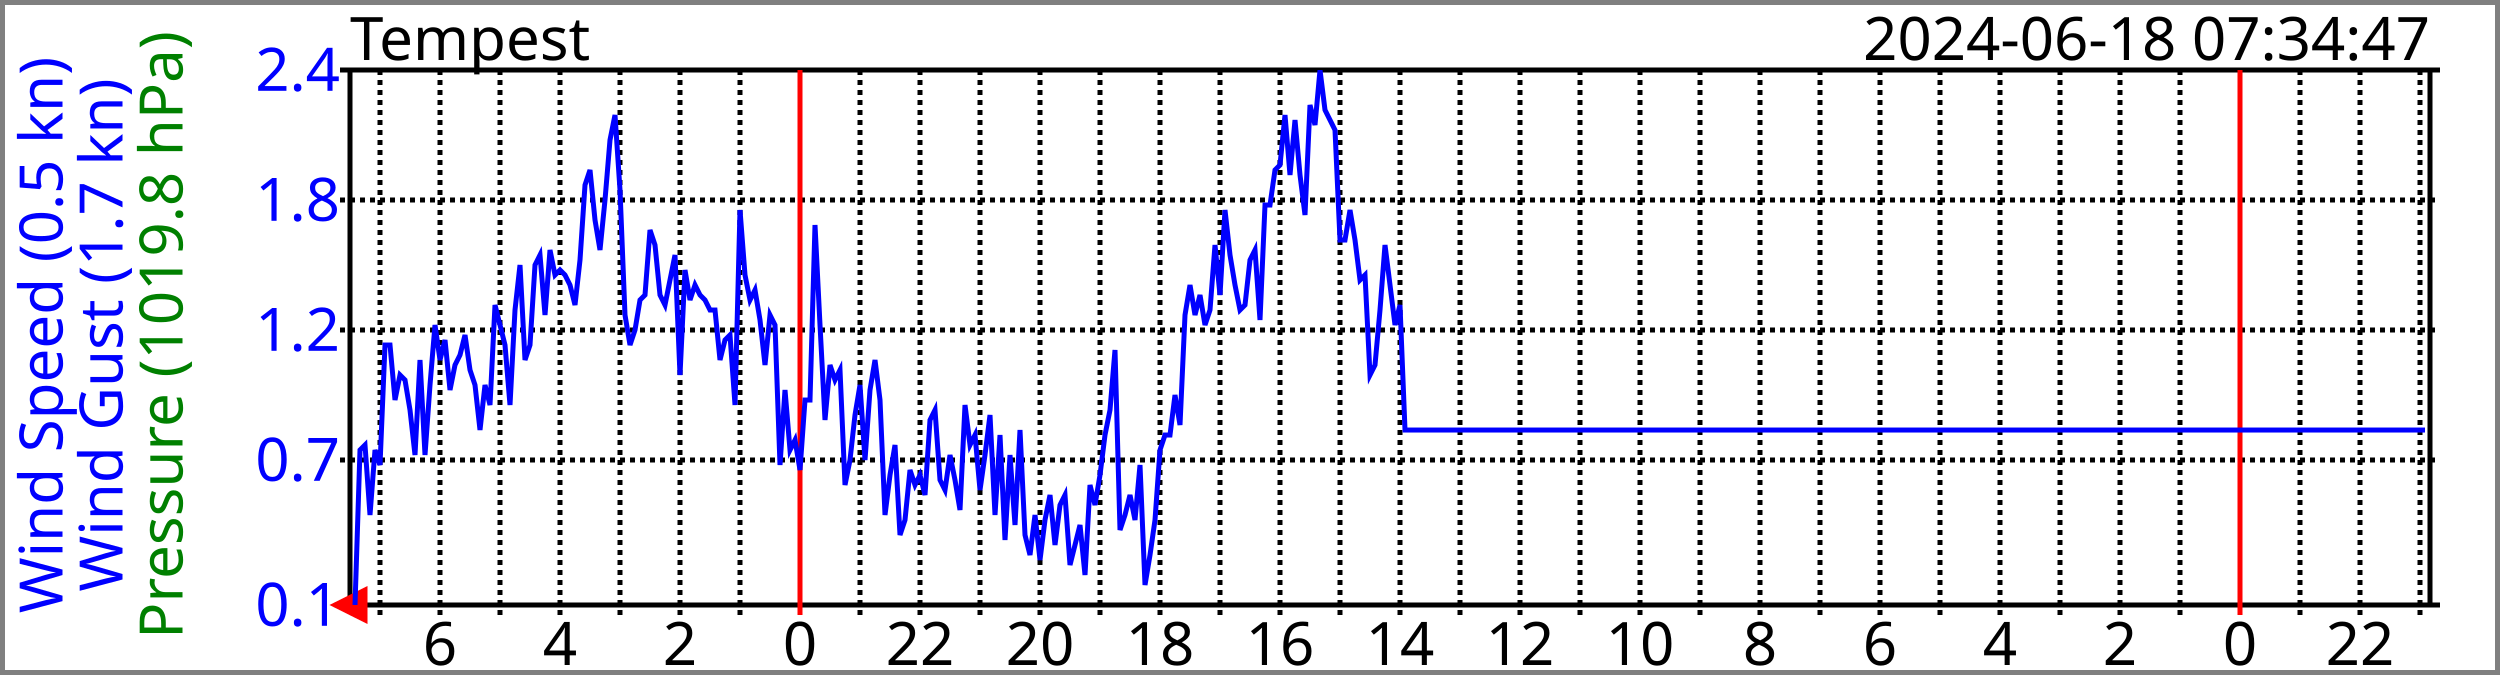
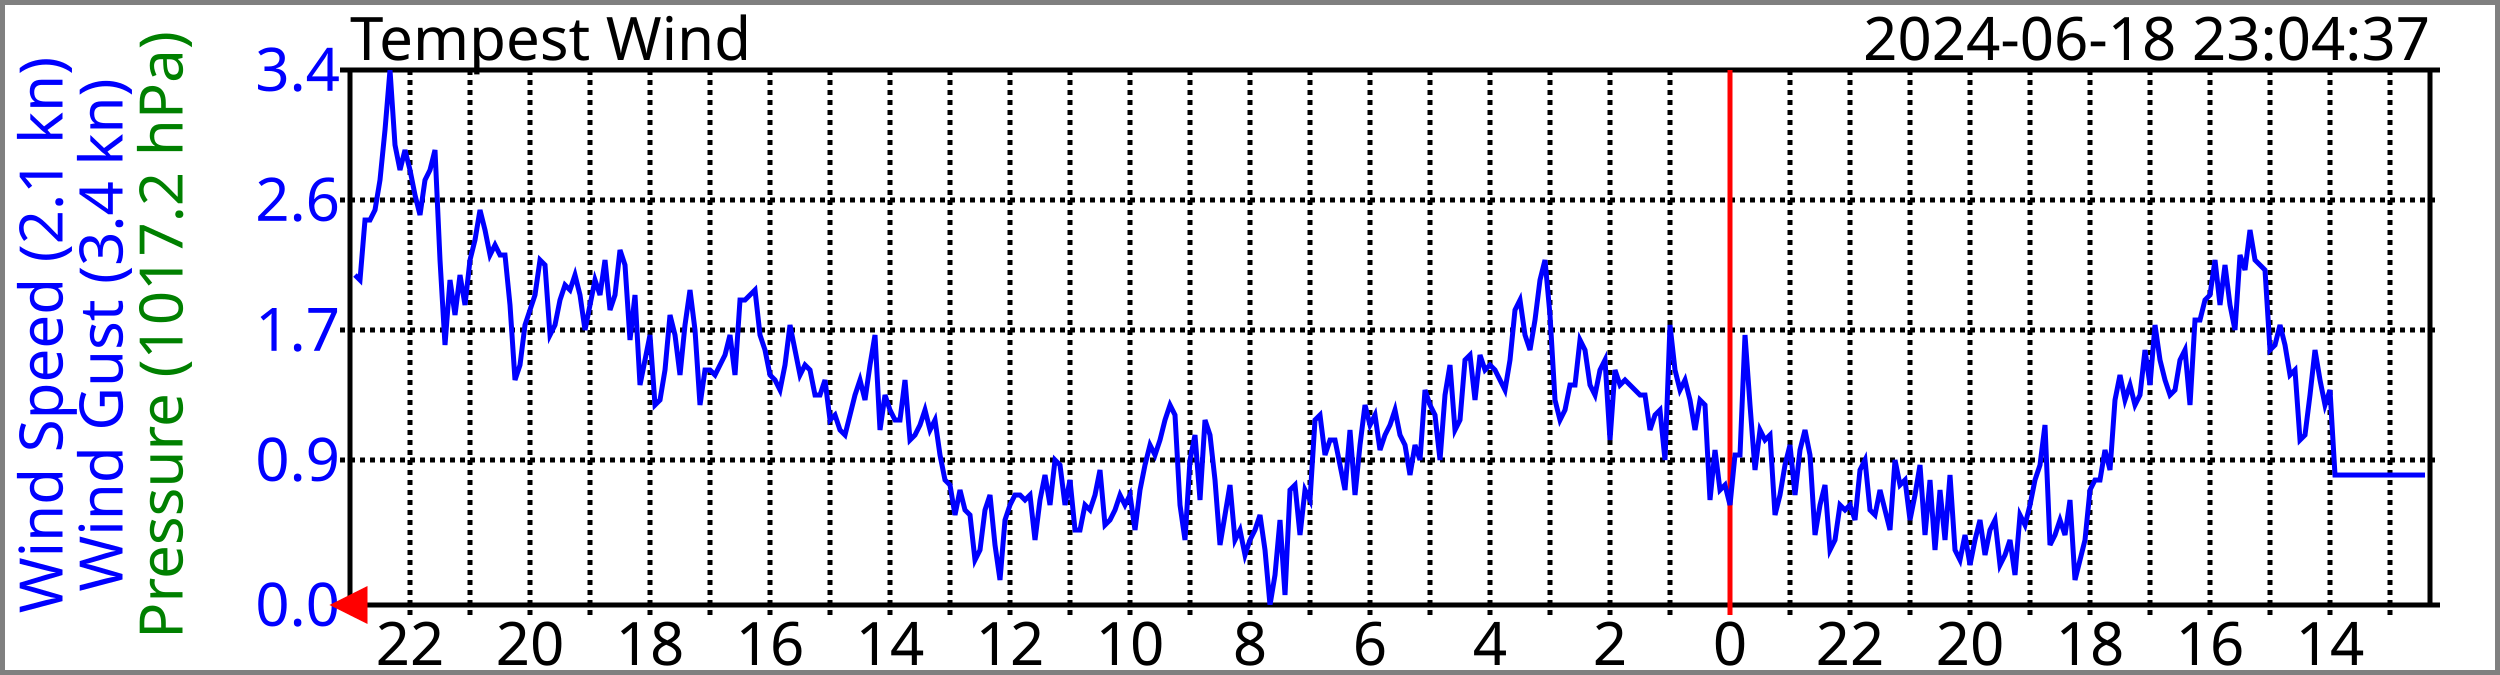
<svg xmlns="http://www.w3.org/2000/svg" width="500" height="135">
  <clipPath id="GraphRegion">
    <polygon points="70,14 486,14 486,121 70,121" />
  </clipPath>
  <style>
		text { font-family: sans-serif; font-size: 12px; fill: black; }
		line { stroke: black; }
		polygon { fill-opacity: 0.5; }
- 		.barometer-label { font-family: Georgia, serif; font-style: italic; font-size: 587px; opacity: 0.5; clip-path: url(#GraphRegion); text-anchor: middle; dominant-baseline: middle; }
+ 		.barometer-label { font-family: Georgia, serif; font-style: italic; font-size: 287px; opacity: 0.5; clip-path: url(#GraphRegion); text-anchor: middle; dominant-baseline: middle; }
	</style>
  <rect style="fill-opacity:0;stroke:grey;stroke-width:2" width="500" height="135" />
-   <text x="70" y="12">Tempest</text>
-   <text style="text-anchor:end" x="486" y="12">2024-06-18 07:34:47</text>
-   <text style="fill:blue;text-anchor:middle" x="12" y="50%" transform="rotate(270 12,67)">Wind Speed (0.5 kn)</text>
-   <text style="fill:blue;text-anchor:middle" x="24" y="50%" transform="rotate(270 24,67)">Wind Gust (1.7 kn)</text>
-   <text style="fill:green;text-anchor:middle" x="36" y="50%" transform="rotate(270 36,67)">Pressure (1019.8 hPa)</text>
+   <text x="70" y="12">Tempest Wind</text>
+   <text style="text-anchor:end" x="486" y="12">2024-06-18 23:04:37</text>
+   <text style="fill:blue;text-anchor:middle" x="12" y="50%" transform="rotate(270 12,67)">Wind Speed (2.1 kn)</text>
+   <text style="fill:blue;text-anchor:middle" x="24" y="50%" transform="rotate(270 24,67)">Wind Gust (3.4 kn)</text>
+   <text style="fill:green;text-anchor:middle" x="36" y="50%" transform="rotate(270 36,67)">Pressure (1017.2 hPa)</text>
  <line x1="68" y1="14" x2="488" y2="14" />
-   <text style="fill:blue;text-anchor:end;dominant-baseline:middle" x="68" y="14">2.4</text>
+   <text style="fill:blue;text-anchor:end;dominant-baseline:middle" x="68" y="14">3.4</text>
  <line style="stroke-dasharray:1" x1="68" y1="40" x2="488" y2="40" />
-   <text style="fill:blue;text-anchor:end;dominant-baseline:middle" x="68" y="40">1.8</text>
+   <text style="fill:blue;text-anchor:end;dominant-baseline:middle" x="68" y="40">2.6</text>
  <line style="stroke-dasharray:1" x1="68" y1="66" x2="488" y2="66" />
-   <text style="fill:blue;text-anchor:end;dominant-baseline:middle" x="68" y="66">1.2</text>
+   <text style="fill:blue;text-anchor:end;dominant-baseline:middle" x="68" y="66">1.7</text>
  <line style="stroke-dasharray:1" x1="68" y1="92" x2="488" y2="92" />
-   <text style="fill:blue;text-anchor:end;dominant-baseline:middle" x="68" y="92">0.7</text>
+   <text style="fill:blue;text-anchor:end;dominant-baseline:middle" x="68" y="92">0.9</text>
  <line x1="68" y1="121" x2="488" y2="121" />
-   <text style="fill:blue;text-anchor:end;dominant-baseline:middle" x="68" y="121">0.1</text>
+   <text style="fill:blue;text-anchor:end;dominant-baseline:middle" x="68" y="121">0.0</text>
  <line x1="70" y1="14" x2="70" y2="121" />
-   <line style="stroke-dasharray:1" x1="76" y1="14" x2="76" y2="123" />
-   <line style="stroke-dasharray:1" x1="88" y1="14" x2="88" y2="123" />
-   <text style="text-anchor:middle" x="88" y="133">6</text>
-   <line style="stroke-dasharray:1" x1="100" y1="14" x2="100" y2="123" />
-   <line style="stroke-dasharray:1" x1="112" y1="14" x2="112" y2="123" />
-   <text style="text-anchor:middle" x="112" y="133">4</text>
-   <line style="stroke-dasharray:1" x1="124" y1="14" x2="124" y2="123" />
-   <line style="stroke-dasharray:1" x1="136" y1="14" x2="136" y2="123" />
-   <text style="text-anchor:middle" x="136" y="133">2</text>
-   <line style="stroke-dasharray:1" x1="148" y1="14" x2="148" y2="123" />
-   <line style="stroke:red" x1="160" y1="14" x2="160" y2="123" />
-   <text style="text-anchor:middle" x="160" y="133">0</text>
-   <line style="stroke-dasharray:1" x1="172" y1="14" x2="172" y2="123" />
-   <line style="stroke-dasharray:1" x1="184" y1="14" x2="184" y2="123" />
-   <text style="text-anchor:middle" x="184" y="133">22</text>
-   <line style="stroke-dasharray:1" x1="196" y1="14" x2="196" y2="123" />
-   <line style="stroke-dasharray:1" x1="208" y1="14" x2="208" y2="123" />
-   <text style="text-anchor:middle" x="208" y="133">20</text>
-   <line style="stroke-dasharray:1" x1="220" y1="14" x2="220" y2="123" />
-   <line style="stroke-dasharray:1" x1="232" y1="14" x2="232" y2="123" />
-   <text style="text-anchor:middle" x="232" y="133">18</text>
-   <line style="stroke-dasharray:1" x1="244" y1="14" x2="244" y2="123" />
-   <line style="stroke-dasharray:1" x1="256" y1="14" x2="256" y2="123" />
-   <text style="text-anchor:middle" x="256" y="133">16</text>
-   <line style="stroke-dasharray:1" x1="268" y1="14" x2="268" y2="123" />
-   <line style="stroke-dasharray:1" x1="280" y1="14" x2="280" y2="123" />
-   <text style="text-anchor:middle" x="280" y="133">14</text>
-   <line style="stroke-dasharray:1" x1="292" y1="14" x2="292" y2="123" />
-   <line style="stroke-dasharray:1" x1="304" y1="14" x2="304" y2="123" />
-   <text style="text-anchor:middle" x="304" y="133">12</text>
-   <line style="stroke-dasharray:1" x1="316" y1="14" x2="316" y2="123" />
-   <line style="stroke-dasharray:1" x1="328" y1="14" x2="328" y2="123" />
-   <text style="text-anchor:middle" x="328" y="133">10</text>
-   <line style="stroke-dasharray:1" x1="340" y1="14" x2="340" y2="123" />
-   <line style="stroke-dasharray:1" x1="352" y1="14" x2="352" y2="123" />
-   <text style="text-anchor:middle" x="352" y="133">8</text>
-   <line style="stroke-dasharray:1" x1="364" y1="14" x2="364" y2="123" />
-   <line style="stroke-dasharray:1" x1="376" y1="14" x2="376" y2="123" />
-   <text style="text-anchor:middle" x="376" y="133">6</text>
-   <line style="stroke-dasharray:1" x1="388" y1="14" x2="388" y2="123" />
-   <line style="stroke-dasharray:1" x1="400" y1="14" x2="400" y2="123" />
-   <text style="text-anchor:middle" x="400" y="133">4</text>
-   <line style="stroke-dasharray:1" x1="412" y1="14" x2="412" y2="123" />
-   <line style="stroke-dasharray:1" x1="424" y1="14" x2="424" y2="123" />
-   <text style="text-anchor:middle" x="424" y="133">2</text>
-   <line style="stroke-dasharray:1" x1="436" y1="14" x2="436" y2="123" />
-   <line style="stroke:red" x1="448" y1="14" x2="448" y2="123" />
-   <text style="text-anchor:middle" x="448" y="133">0</text>
-   <line style="stroke-dasharray:1" x1="460" y1="14" x2="460" y2="123" />
-   <line style="stroke-dasharray:1" x1="472" y1="14" x2="472" y2="123" />
-   <text style="text-anchor:middle" x="472" y="133">22</text>
-   <line style="stroke-dasharray:1" x1="484" y1="14" x2="484" y2="123" />
+   <line style="stroke-dasharray:1" x1="82" y1="14" x2="82" y2="123" />
+   <text style="text-anchor:middle" x="82" y="133">22</text>
+   <line style="stroke-dasharray:1" x1="94" y1="14" x2="94" y2="123" />
+   <line style="stroke-dasharray:1" x1="106" y1="14" x2="106" y2="123" />
+   <text style="text-anchor:middle" x="106" y="133">20</text>
+   <line style="stroke-dasharray:1" x1="118" y1="14" x2="118" y2="123" />
+   <line style="stroke-dasharray:1" x1="130" y1="14" x2="130" y2="123" />
+   <text style="text-anchor:middle" x="130" y="133">18</text>
+   <line style="stroke-dasharray:1" x1="142" y1="14" x2="142" y2="123" />
+   <line style="stroke-dasharray:1" x1="154" y1="14" x2="154" y2="123" />
+   <text style="text-anchor:middle" x="154" y="133">16</text>
+   <line style="stroke-dasharray:1" x1="166" y1="14" x2="166" y2="123" />
+   <line style="stroke-dasharray:1" x1="178" y1="14" x2="178" y2="123" />
+   <text style="text-anchor:middle" x="178" y="133">14</text>
+   <line style="stroke-dasharray:1" x1="190" y1="14" x2="190" y2="123" />
+   <line style="stroke-dasharray:1" x1="202" y1="14" x2="202" y2="123" />
+   <text style="text-anchor:middle" x="202" y="133">12</text>
+   <line style="stroke-dasharray:1" x1="214" y1="14" x2="214" y2="123" />
+   <line style="stroke-dasharray:1" x1="226" y1="14" x2="226" y2="123" />
+   <text style="text-anchor:middle" x="226" y="133">10</text>
+   <line style="stroke-dasharray:1" x1="238" y1="14" x2="238" y2="123" />
+   <line style="stroke-dasharray:1" x1="250" y1="14" x2="250" y2="123" />
+   <text style="text-anchor:middle" x="250" y="133">8</text>
+   <line style="stroke-dasharray:1" x1="262" y1="14" x2="262" y2="123" />
+   <line style="stroke-dasharray:1" x1="274" y1="14" x2="274" y2="123" />
+   <text style="text-anchor:middle" x="274" y="133">6</text>
+   <line style="stroke-dasharray:1" x1="286" y1="14" x2="286" y2="123" />
+   <line style="stroke-dasharray:1" x1="298" y1="14" x2="298" y2="123" />
+   <text style="text-anchor:middle" x="298" y="133">4</text>
+   <line style="stroke-dasharray:1" x1="310" y1="14" x2="310" y2="123" />
+   <line style="stroke-dasharray:1" x1="322" y1="14" x2="322" y2="123" />
+   <text style="text-anchor:middle" x="322" y="133">2</text>
+   <line style="stroke-dasharray:1" x1="334" y1="14" x2="334" y2="123" />
+   <line style="stroke:red" x1="346" y1="14" x2="346" y2="123" />
+   <text style="text-anchor:middle" x="346" y="133">0</text>
+   <line style="stroke-dasharray:1" x1="358" y1="14" x2="358" y2="123" />
+   <line style="stroke-dasharray:1" x1="370" y1="14" x2="370" y2="123" />
+   <text style="text-anchor:middle" x="370" y="133">22</text>
+   <line style="stroke-dasharray:1" x1="382" y1="14" x2="382" y2="123" />
+   <line style="stroke-dasharray:1" x1="394" y1="14" x2="394" y2="123" />
+   <text style="text-anchor:middle" x="394" y="133">20</text>
+   <line style="stroke-dasharray:1" x1="406" y1="14" x2="406" y2="123" />
+   <line style="stroke-dasharray:1" x1="418" y1="14" x2="418" y2="123" />
+   <text style="text-anchor:middle" x="418" y="133">18</text>
+   <line style="stroke-dasharray:1" x1="430" y1="14" x2="430" y2="123" />
+   <line style="stroke-dasharray:1" x1="442" y1="14" x2="442" y2="123" />
+   <text style="text-anchor:middle" x="442" y="133">16</text>
+   <line style="stroke-dasharray:1" x1="454" y1="14" x2="454" y2="123" />
+   <line style="stroke-dasharray:1" x1="466" y1="14" x2="466" y2="123" />
+   <text style="text-anchor:middle" x="466" y="133">14</text>
+   <line style="stroke-dasharray:1" x1="478" y1="14" x2="478" y2="123" />
  <line x1="486" y1="14" x2="486" y2="121" />
  <polygon style="fill:red;stroke:red;fill-opacity:1;" points="67,121 73,118 73,124" />
-   <polyline style="fill:none;stroke:blue;clip-path:url(#GraphRegion)" points="71,121 72,90 73,89 74,103 75,90 76,93 77,69 78,69 79,80 80,75 81,76 82,82 83,91 84,72 85,91 86,77 87,65 88,72 89,68 90,78 91,73 92,71 93,67 94,74 95,77 96,86 97,77 98,81 99,61 100,65 101,69 102,81 103,62 104,53 105,72 106,69 107,53 108,51 109,63 110,50 111,55 112,54 113,55 114,57 115,61 116,52 117,37 118,34 119,44 120,50 121,40 122,28 123,23 124,38 125,63 126,69 127,66 128,60 129,59 130,46 131,49 132,59 133,61 134,56 135,51 136,75 137,54 138,60 139,57 140,59 141,60 142,62 143,62 144,72 145,68 146,67 147,81 148,42 149,55 150,60 151,58 152,64 153,73 154,63 155,65 156,93 157,78 158,90 159,88 160,94 161,80 162,80 163,45 164,65 165,84 166,73 167,76 168,74 169,97 170,92 171,83 172,77 173,92 174,78 175,72 176,80 177,103 178,95 179,89 180,107 181,104 182,94 183,97 184,95 185,99 186,84 187,82 188,96 189,98 190,91 191,96 192,102 193,81 194,89 195,87 196,98 197,91 198,83 199,103 200,87 201,108 202,91 203,105 204,86 205,107 206,111 207,103 208,112 209,104 210,99 211,109 212,101 213,99 214,113 215,109 216,105 217,115 218,97 219,101 220,95 221,87 222,82 223,70 224,106 225,103 226,99 227,104 228,93 229,117 230,111 231,104 232,90 233,87 234,87 235,79 236,85 237,63 238,57 239,63 240,59 241,65 242,62 243,49 244,59 245,42 246,51 247,57 248,62 249,61 250,52 251,50 252,64 253,41 254,41 255,34 256,33 257,23 258,35 259,24 260,35 261,43 262,21 263,25 264,14 265,22 266,24 267,26 268,48 269,48 270,42 271,48 272,56 273,55 274,75 275,73 276,62 277,49 278,57 279,65 280,61 281,86 282,86 283,86 284,86 285,86 286,86 287,86 288,86 289,86 290,86 291,86 292,86 293,86 294,86 295,86 296,86 297,86 298,86 299,86 300,86 301,86 302,86 303,86 304,86 305,86 306,86 307,86 308,86 309,86 310,86 311,86 312,86 313,86 314,86 315,86 316,86 317,86 318,86 319,86 320,86 321,86 322,86 323,86 324,86 325,86 326,86 327,86 328,86 329,86 330,86 331,86 332,86 333,86 334,86 335,86 336,86 337,86 338,86 339,86 340,86 341,86 342,86 343,86 344,86 345,86 346,86 347,86 348,86 349,86 350,86 351,86 352,86 353,86 354,86 355,86 356,86 357,86 358,86 359,86 360,86 361,86 362,86 363,86 364,86 365,86 366,86 367,86 368,86 369,86 370,86 371,86 372,86 373,86 374,86 375,86 376,86 377,86 378,86 379,86 380,86 381,86 382,86 383,86 384,86 385,86 386,86 387,86 388,86 389,86 390,86 391,86 392,86 393,86 394,86 395,86 396,86 397,86 398,86 399,86 400,86 401,86 402,86 403,86 404,86 405,86 406,86 407,86 408,86 409,86 410,86 411,86 412,86 413,86 414,86 415,86 416,86 417,86 418,86 419,86 420,86 421,86 422,86 423,86 424,86 425,86 426,86 427,86 428,86 429,86 430,86 431,86 432,86 433,86 434,86 435,86 436,86 437,86 438,86 439,86 440,86 441,86 442,86 443,86 444,86 445,86 446,86 447,86 448,86 449,86 450,86 451,86 452,86 453,86 454,86 455,86 456,86 457,86 458,86 459,86 460,86 461,86 462,86 463,86 464,86 465,86 466,86 467,86 468,86 469,86 470,86 471,86 472,86 473,86 474,86 475,86 476,86 477,86 478,86 479,86 480,86 481,86 482,86 483,86 484,86 485,86 " />
+   <polyline style="fill:none;stroke:blue;clip-path:url(#GraphRegion)" points="71,55 72,56 73,44 74,44 75,42 76,36 77,26 78,14 79,29 80,34 81,30 82,34 83,39 84,43 85,36 86,34 87,30 88,52 89,69 90,56 91,63 92,55 93,61 94,52 95,48 96,42 97,46 98,51 99,49 100,51 101,51 102,61 103,76 104,73 105,65 106,62 107,59 108,52 109,53 110,67 111,65 112,60 113,57 114,58 115,55 116,59 117,66 118,61 119,56 120,59 121,52 122,62 123,59 124,50 125,53 126,68 127,59 128,77 129,72 130,67 131,81 132,80 133,74 134,63 135,67 136,75 137,65 138,58 139,66 140,81 141,74 142,74 143,75 144,73 145,71 146,67 147,75 148,60 149,60 150,59 151,58 152,67 153,70 154,75 155,76 156,78 157,73 158,65 159,70 160,75 161,73 162,74 163,79 164,79 165,76 166,84 167,83 168,86 169,87 170,83 171,79 172,76 173,80 174,73 175,67 176,86 177,79 178,82 179,84 180,84 181,76 182,88 183,87 184,85 185,82 186,86 187,84 188,91 189,96 190,97 191,103 192,98 193,102 194,103 195,112 196,110 197,102 198,99 199,109 200,116 201,104 202,101 203,99 204,99 205,100 206,99 207,108 208,100 209,95 210,101 211,92 212,93 213,101 214,96 215,106 216,106 217,101 218,102 219,99 220,94 221,105 222,104 223,102 224,99 225,101 226,99 227,106 228,98 229,93 230,89 231,91 232,88 233,84 234,81 235,83 236,101 237,108 238,92 239,87 240,100 241,84 242,87 243,96 244,109 245,103 246,97 247,108 248,106 249,111 250,108 251,106 252,103 253,110 254,121 255,115 256,104 257,119 258,98 259,97 260,107 261,98 262,100 263,84 264,83 265,91 266,88 267,88 268,93 269,98 270,86 271,99 272,89 273,81 274,85 275,83 276,90 277,87 278,85 279,82 280,87 281,89 282,95 283,89 284,92 285,78 286,81 287,83 288,92 289,79 290,73 291,86 292,84 293,72 294,71 295,80 296,71 297,74 298,73 299,74 300,76 301,78 302,72 303,62 304,60 305,67 306,70 307,64 308,56 309,52 310,63 311,80 312,84 313,82 314,77 315,77 316,68 317,70 318,77 319,79 320,74 321,72 322,88 323,74 324,77 325,76 326,77 327,78 328,79 329,79 330,86 331,83 332,82 333,92 334,65 335,74 336,78 337,76 338,80 339,86 340,80 341,81 342,100 343,90 344,98 345,97 346,101 347,91 348,91 349,67 350,81 351,94 352,86 353,88 354,87 355,103 356,99 357,93 358,89 359,99 360,90 361,86 362,91 363,107 364,101 365,97 366,110 367,108 368,101 369,102 370,101 371,104 372,94 373,92 374,102 375,103 376,98 377,102 378,106 379,92 380,97 381,96 382,104 383,99 384,93 385,107 386,96 387,110 388,98 389,108 390,95 391,110 392,112 393,107 394,113 395,108 396,104 397,111 398,106 399,104 400,113 401,111 402,108 403,115 404,103 405,105 406,101 407,96 408,93 409,85 410,109 411,107 412,104 413,107 414,100 415,116 416,112 417,108 418,98 419,96 420,96 421,90 422,94 423,80 424,75 425,80 426,77 427,81 428,79 429,70 430,77 431,65 432,72 433,76 434,79 435,78 436,72 437,70 438,81 439,64 440,64 441,60 442,59 443,52 444,61 445,53 446,61 447,66 448,51 449,54 450,46 451,52 452,53 453,54 454,70 455,69 456,65 457,69 458,75 459,74 460,88 461,87 462,79 463,70 464,76 465,81 466,78 467,95 468,95 469,95 470,95 471,95 472,95 473,95 474,95 475,95 476,95 477,95 478,95 479,95 480,95 481,95 482,95 483,95 484,95 485,95 " />
</svg>
